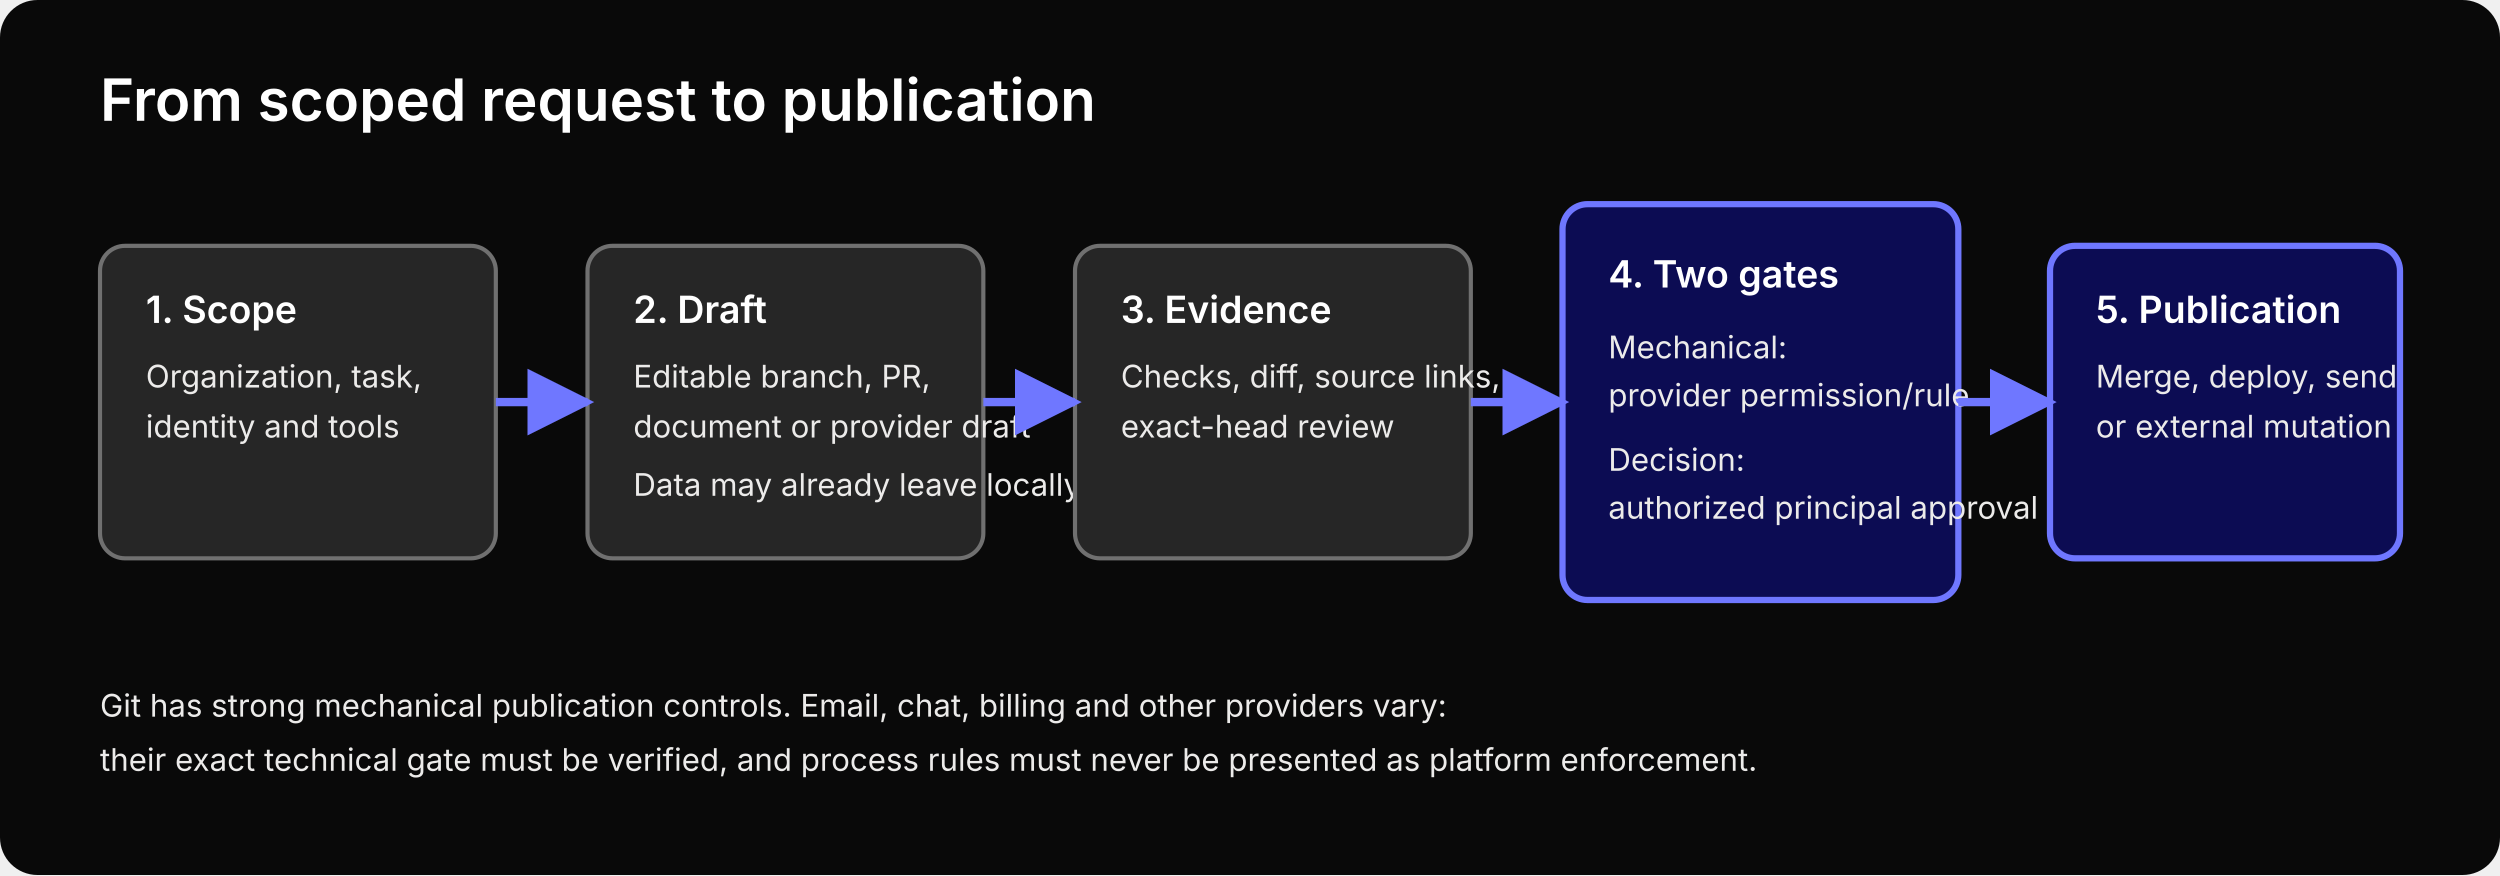
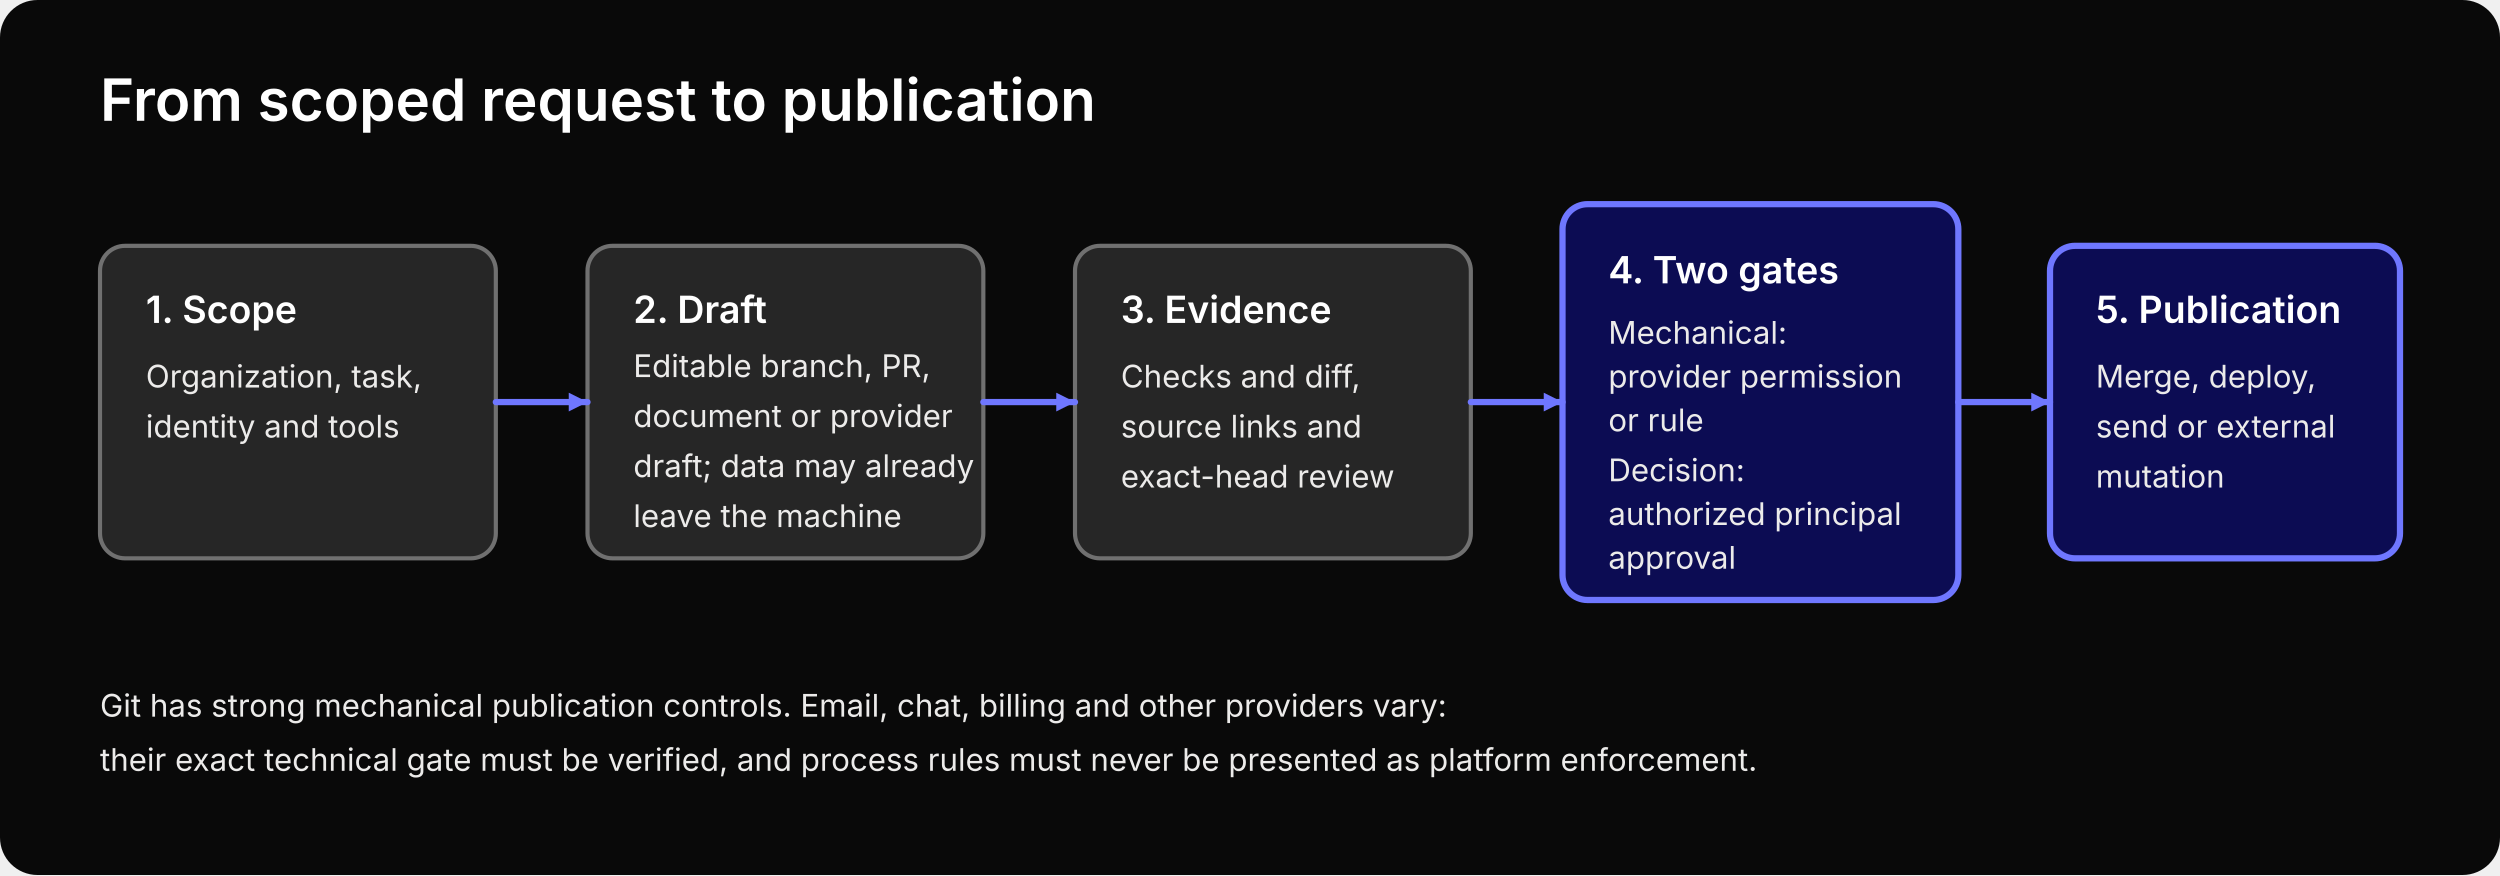
<svg xmlns="http://www.w3.org/2000/svg" width="1200" height="420" viewBox="0 0 1200 420" role="img" aria-labelledby="title description">
  <defs>
-     <marker id="arrow" viewBox="0 0 10 10" refX="9" refY="5" markerWidth="8" markerHeight="8" orient="auto-start-reverse">
-       <path d="M 0 0 L 10 5 L 0 10 z" fill="#6f77ff" />
+     <marker id="arrow" viewBox="0 0 11 11" refX="10" refY="5.5" markerWidth="11" markerHeight="11" markerUnits="userSpaceOnUse" orient="auto">
+       <path d="M 1 1 L 10 5.5 L 1 10 z" fill="#6f77ff" />
    </marker>
    <style>
-       .bg{fill:#090909}.box{fill:#262626;stroke:#707070;stroke-width:2}.gate{fill:#0c0c53;stroke:#6f77ff;stroke-width:3}.title{fill:#fff;font:600 28px Inter,Arial,sans-serif}.label{fill:#fff;font:600 18px Inter,Arial,sans-serif}.copy{fill:#ecebea;font:400 15px Inter,Arial,sans-serif}.flow{fill:none;stroke:#6f77ff;stroke-width:4;marker-end:url(#arrow)}
+       .bg{fill:#090909}.box{fill:#262626;stroke:#707070;stroke-width:2}.gate{fill:#0c0c53;stroke:#6f77ff;stroke-width:3}.title{fill:#fff;font:600 28px Inter,Arial,sans-serif}.label{fill:#fff;font:600 18px Inter,Arial,sans-serif}.copy{fill:#ecebea;font:400 15px Inter,Arial,sans-serif}.flow{fill:none;stroke:#6f77ff;stroke-width:3;stroke-linecap:round;stroke-linejoin:round;marker-end:url(#arrow)}
    </style>
  </defs>
  <rect class="bg" width="1200" height="420" rx="18" />
  <text class="title" x="48" y="58">From scoped request to publication</text>
-   <rect class="box" x="48" y="118" width="190" height="150" rx="12" />
-   <text class="label" x="70" y="155">1. Scope</text>
-   <text class="copy" x="70" y="186">Organization, task,</text>
-   <text class="copy" x="70" y="210">identity and tools</text>
-   <rect class="box" x="282" y="118" width="190" height="150" rx="12" />
-   <text class="label" x="304" y="155">2. Draft</text>
-   <text class="copy" x="304" y="186">Editable branch, PR,</text>
-   <text class="copy" x="304" y="210">document or provider draft</text>
-   <text class="copy" x="304" y="238">Data may already leave locally</text>
-   <rect class="box" x="516" y="118" width="190" height="150" rx="12" />
-   <text class="label" x="538" y="155">3. Evidence</text>
-   <text class="copy" x="538" y="186">Checks, diff, source links,</text>
-   <text class="copy" x="538" y="210">exact-head review</text>
-   <rect class="gate" x="750" y="98" width="190" height="190" rx="12" />
-   <text class="label" x="772" y="138">4. Two gates</text>
-   <text class="copy" x="772" y="172">Mechanical:</text>
-   <text class="copy" x="772" y="195">provider permission/rule</text>
-   <text class="copy" x="772" y="226">Decision:</text>
-   <text class="copy" x="772" y="249">authorized principal approval</text>
-   <rect class="gate" x="984" y="118" width="168" height="150" rx="12" />
-   <text class="label" x="1006" y="155">5. Publication</text>
-   <text class="copy" x="1006" y="186">Merge, deploy, send</text>
-   <text class="copy" x="1006" y="210">or external mutation</text>
+   <g data-node="scope">
+     <rect class="box" x="48" y="118" width="190" height="150" rx="12" />
+     <text class="label" x="70" y="155">1. Scope</text>
+     <text class="copy" x="70" y="186">Organization, task,</text>
+     <text class="copy" x="70" y="210">identity and tools</text>
+   </g>
+   <g data-node="draft">
+     <rect class="box" x="282" y="118" width="190" height="150" rx="12" />
+     <text class="label" x="304" y="155">2. Draft</text>
+     <text class="copy" x="304" y="181">Editable branch, PR,</text>
+     <text class="copy" x="304" y="205">document or provider</text>
+     <text class="copy" x="304" y="229">draft; data may already</text>
+     <text class="copy" x="304" y="253">leave the machine</text>
+   </g>
+   <g data-node="evidence">
+     <rect class="box" x="516" y="118" width="190" height="150" rx="12" />
+     <text class="label" x="538" y="155">3. Evidence</text>
+     <text class="copy" x="538" y="186">Checks and diff,</text>
+     <text class="copy" x="538" y="210">source links and</text>
+     <text class="copy" x="538" y="234">exact-head review</text>
+   </g>
+   <g data-node="two-gates">
+     <rect class="gate" x="750" y="98" width="190" height="190" rx="12" />
+     <text class="label" x="772" y="136">4. Two gates</text>
+     <text class="copy" x="772" y="165">Mechanical:</text>
+     <text class="copy" x="772" y="186">provider permission</text>
+     <text class="copy" x="772" y="207">or rule</text>
+     <text class="copy" x="772" y="231">Decision:</text>
+     <text class="copy" x="772" y="252">authorized principal</text>
+     <text class="copy" x="772" y="273">approval</text>
+   </g>
+   <g data-node="publication">
+     <rect class="gate" x="984" y="118" width="168" height="150" rx="12" />
+     <text class="label" x="1006" y="155">5. Publication</text>
+     <text class="copy" x="1006" y="186">Merge, deploy,</text>
+     <text class="copy" x="1006" y="210">send or external</text>
+     <text class="copy" x="1006" y="234">mutation</text>
+   </g>
  <path class="flow" d="M238 193 H282" />
  <path class="flow" d="M472 193 H516" />
  <path class="flow" d="M706 193 H750" />
  <path class="flow" d="M940 193 H984" />
  <text class="copy" x="48" y="344">Git has strong mechanical publication controls. Email, chat, billing and other providers vary:</text>
  <text class="copy" x="48" y="370">their exact technical gate must be verified, and process rules must never be presented as platform enforcement.</text>
</svg>
